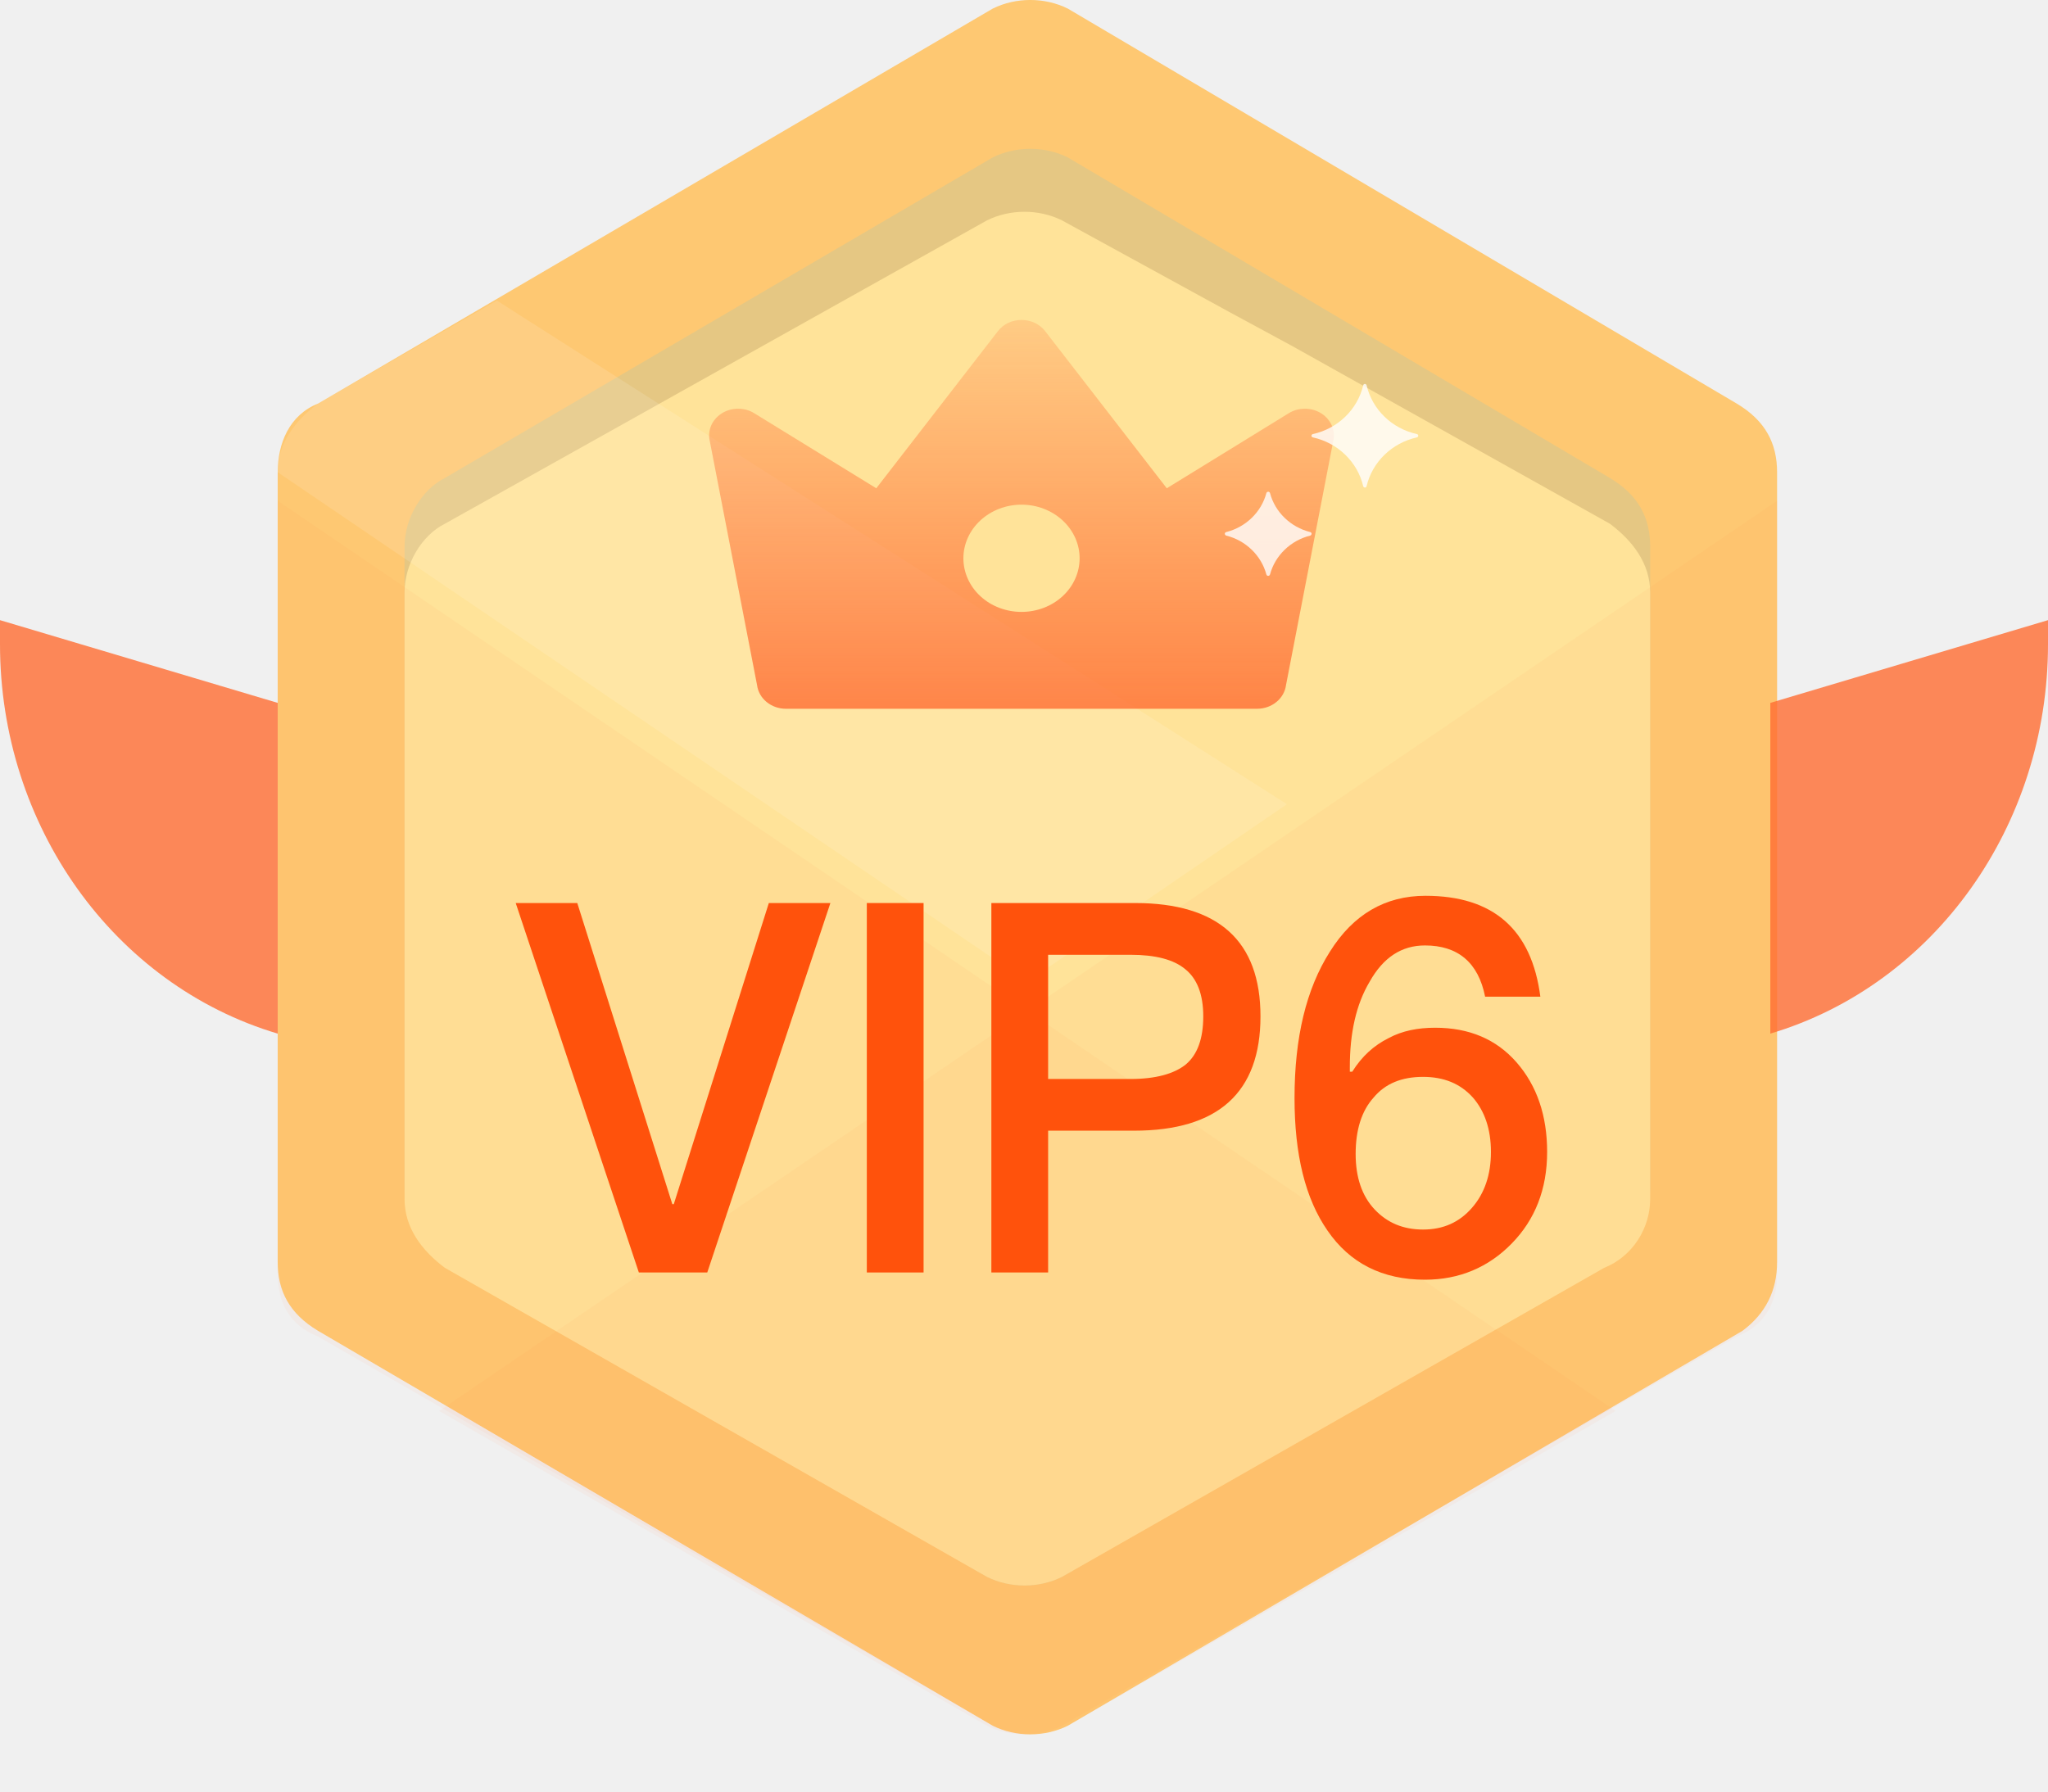
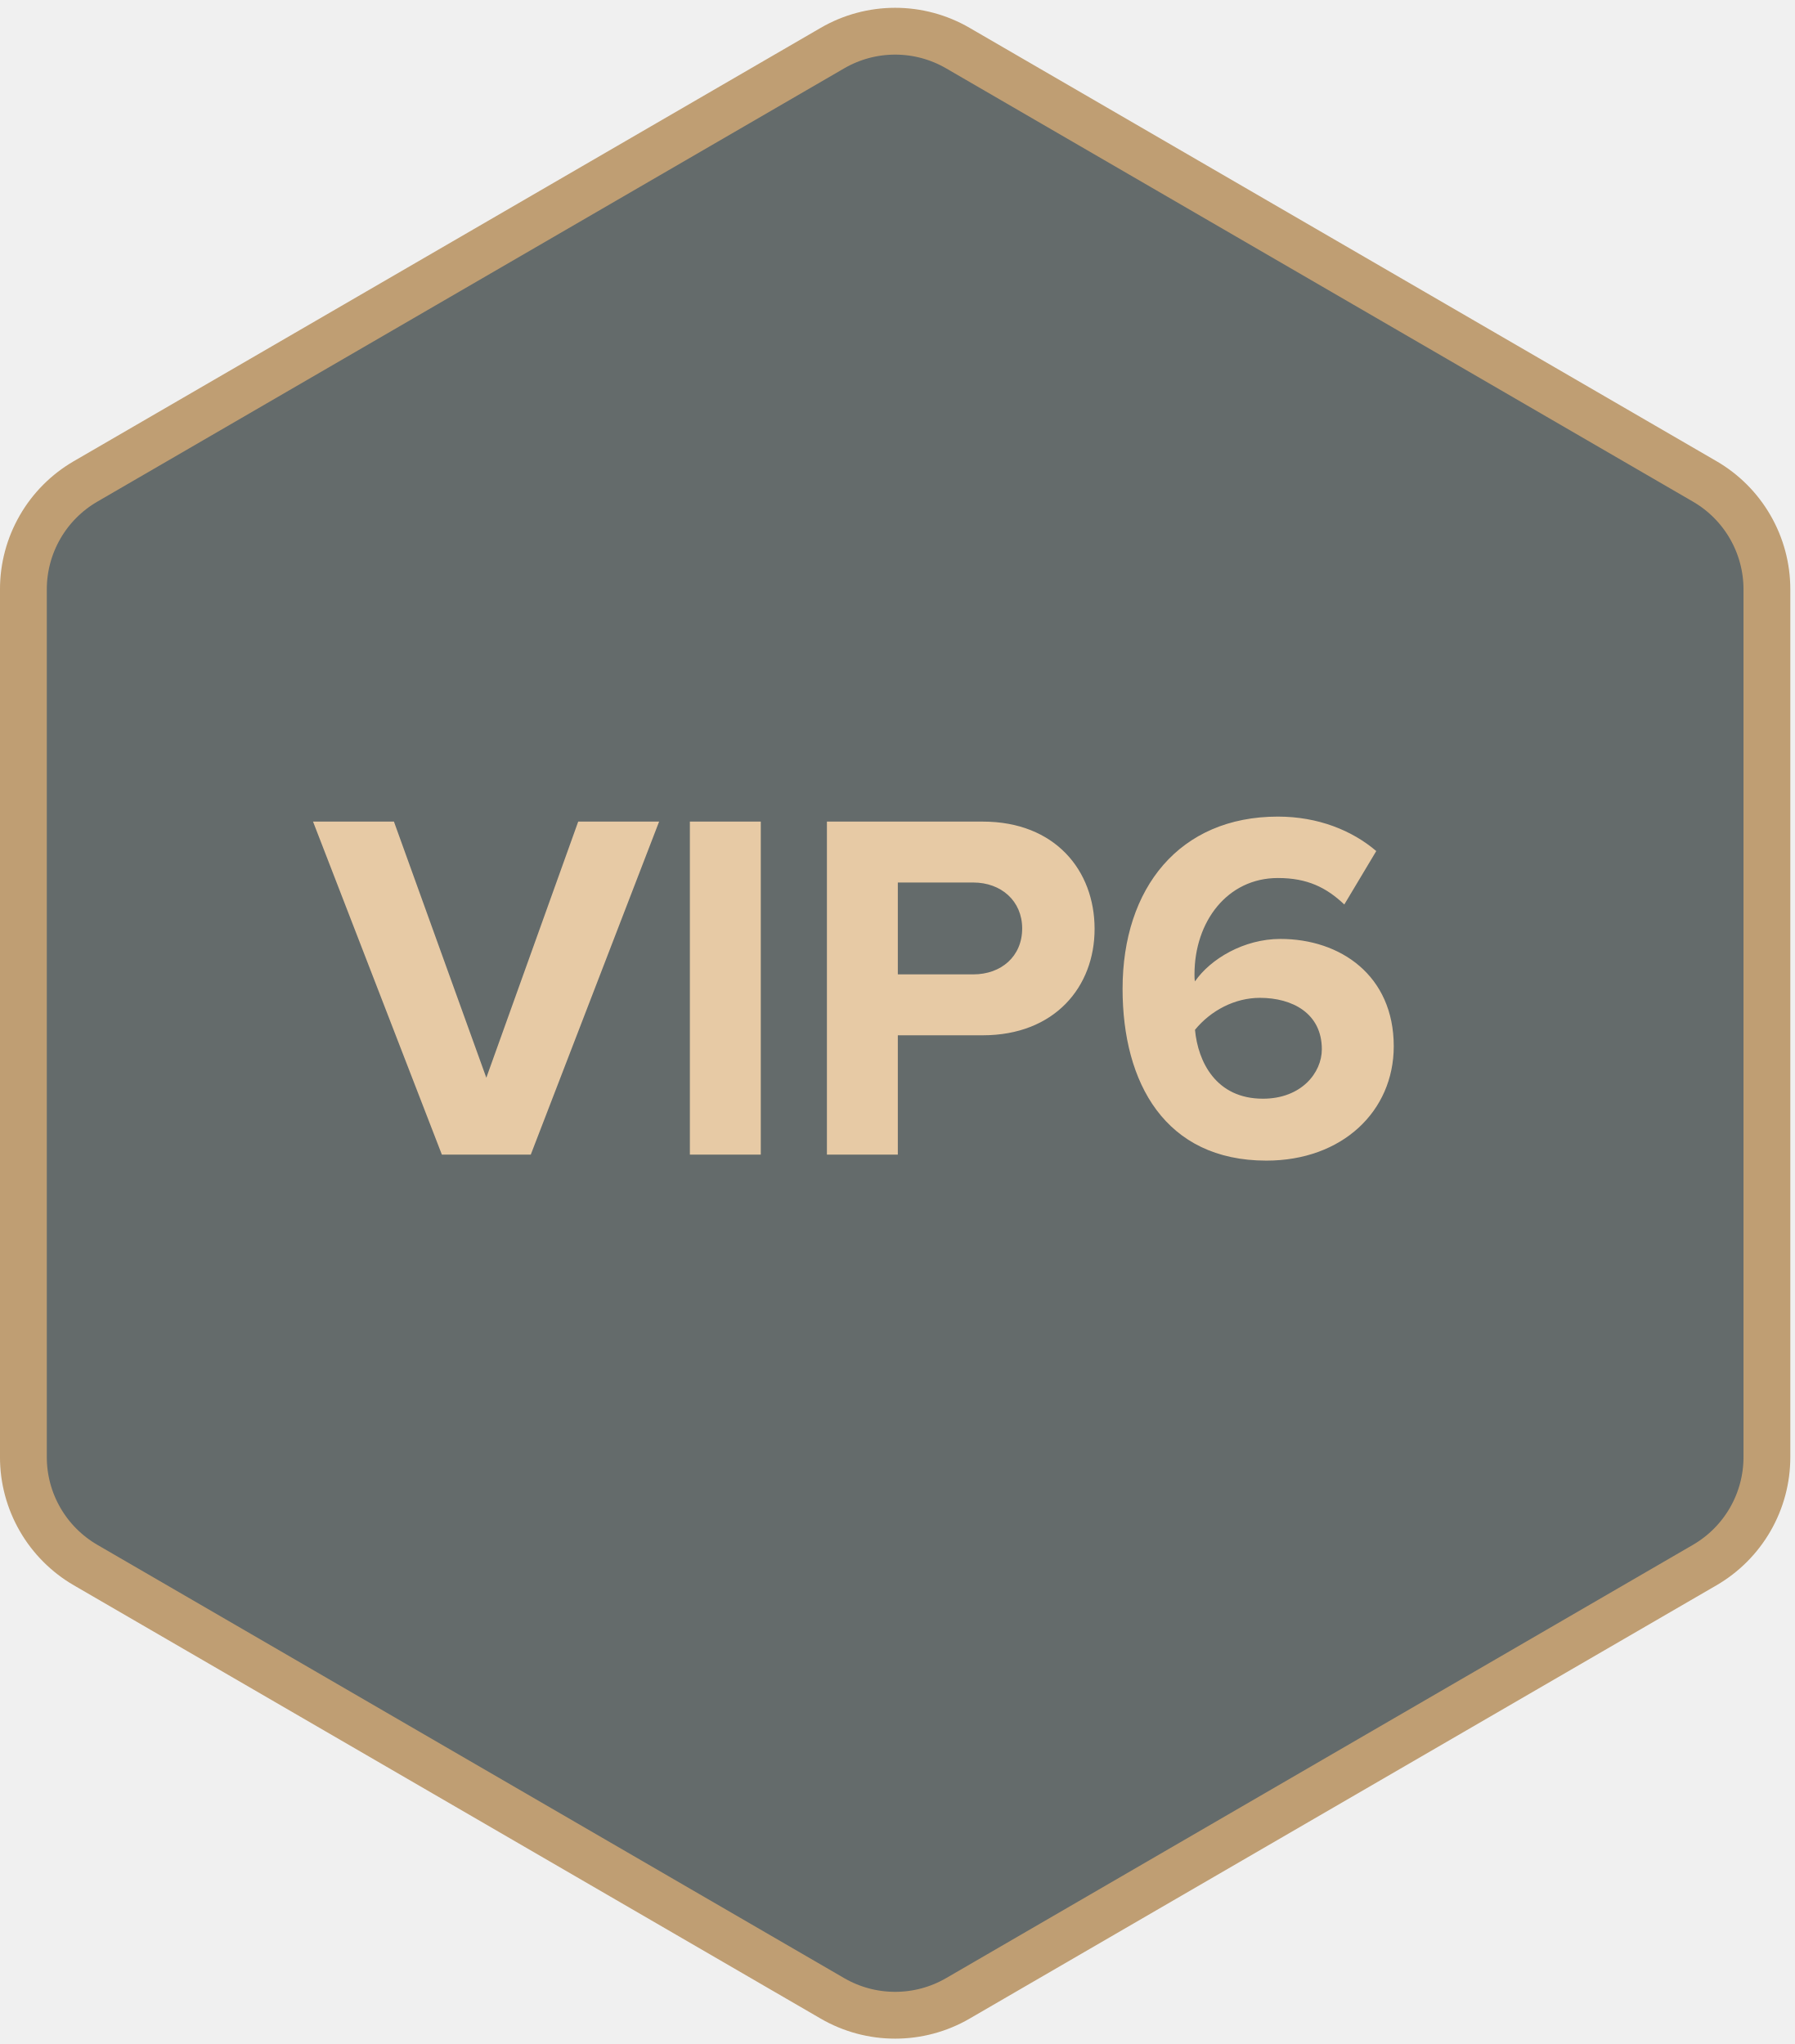
- <svg xmlns="http://www.w3.org/2000/svg" width="32" height="28" viewBox="0 0 32 28" fill="none">
-   <path d="M27.767 19.725V7.38C27.767 6.933 27.587 6.575 27.136 6.307L16.684 0.134C16.323 -0.045 15.873 -0.045 15.512 0.134L4.97 6.307C4.519 6.486 4.339 6.933 4.339 7.38V19.725C4.339 20.172 4.519 20.53 4.97 20.799L15.512 26.971C15.873 27.15 16.323 27.15 16.684 26.971L27.226 20.799C27.587 20.53 27.767 20.172 27.767 19.725Z" fill="#FEC872" />
-   <path d="M25.784 18.562V8.543C25.784 8.096 25.604 7.738 25.154 7.47L16.684 2.46C16.323 2.281 15.873 2.281 15.512 2.46L6.952 7.47C6.592 7.649 6.321 8.096 6.321 8.543V18.562C6.321 19.01 6.502 19.367 6.952 19.636L15.422 24.645C15.783 24.824 16.233 24.824 16.593 24.645L25.064 19.636C25.514 19.367 25.784 19.01 25.784 18.562Z" fill="#E5C783" />
-   <path d="M25.784 18.741V9.259C25.784 8.812 25.514 8.454 25.154 8.185L20.198 5.412L19.206 4.875L16.593 3.444C16.233 3.265 15.783 3.265 15.422 3.444L6.952 8.185C6.592 8.364 6.321 8.812 6.321 9.259V18.741C6.321 19.189 6.592 19.546 6.952 19.815L15.422 24.645C15.783 24.824 16.233 24.824 16.593 24.645L25.064 19.815C25.514 19.636 25.784 19.189 25.784 18.741Z" fill="#FFE399" />
-   <path opacity="0.05" d="M4.339 7.827V19.904C4.339 20.351 4.519 20.709 4.97 20.888L15.512 26.971C15.873 27.15 16.323 27.15 16.684 26.971L25.244 22.051L4.339 7.827Z" fill="#FF6D32" />
-   <path opacity="0.12" d="M7.763 4.697L4.97 6.307C4.609 6.575 4.339 6.933 4.339 7.38L16.053 15.342L20.108 12.569L7.763 4.697Z" fill="white" />
-   <path opacity="0.05" d="M27.767 7.827V19.904C27.767 20.351 27.587 20.709 27.136 20.888L16.594 26.971C16.233 27.15 15.783 27.15 15.422 26.971L6.862 22.051L27.767 7.827Z" fill="#FF6D32" />
-   <path d="M11.785 6.458L13.692 7.631L15.592 5.176C15.634 5.121 15.689 5.077 15.753 5.046C15.818 5.016 15.889 5 15.961 5C16.033 5 16.105 5.016 16.169 5.046C16.233 5.077 16.289 5.121 16.331 5.176L18.231 7.631L20.137 6.458C20.209 6.413 20.294 6.389 20.38 6.388C20.467 6.386 20.552 6.408 20.626 6.449C20.7 6.491 20.759 6.552 20.797 6.624C20.835 6.696 20.85 6.776 20.839 6.856L20.094 10.707C20.081 10.809 20.027 10.903 19.944 10.971C19.861 11.039 19.754 11.077 19.643 11.077H12.279C12.168 11.077 12.061 11.039 11.978 10.971C11.895 10.903 11.842 10.809 11.829 10.707L11.083 6.855C11.073 6.776 11.088 6.695 11.125 6.623C11.163 6.552 11.223 6.491 11.296 6.449C11.37 6.407 11.456 6.386 11.542 6.388C11.629 6.389 11.713 6.413 11.785 6.458ZM15.961 9.563C16.202 9.563 16.433 9.475 16.603 9.318C16.773 9.161 16.869 8.948 16.869 8.725C16.869 8.503 16.773 8.29 16.603 8.133C16.433 7.976 16.202 7.887 15.961 7.887C15.72 7.887 15.489 7.976 15.319 8.133C15.149 8.29 15.053 8.503 15.053 8.725C15.053 8.948 15.149 9.161 15.319 9.318C15.489 9.475 15.72 9.563 15.961 9.563Z" fill="url(#paint0_linear_8460_23032)" />
-   <path opacity="0.8" d="M22.139 6.784C21.748 6.698 21.442 6.4 21.353 6.022C21.345 5.993 21.307 5.993 21.3 6.022C21.211 6.4 20.904 6.698 20.514 6.784C20.484 6.792 20.484 6.828 20.514 6.836C20.905 6.922 21.211 7.22 21.3 7.598C21.308 7.627 21.346 7.627 21.353 7.598C21.442 7.22 21.749 6.922 22.139 6.836C22.167 6.828 22.167 6.79 22.139 6.784ZM20.471 8.315C20.165 8.238 19.923 8.004 19.844 7.707C19.836 7.678 19.796 7.678 19.787 7.707C19.708 8.004 19.466 8.238 19.161 8.315C19.13 8.322 19.13 8.361 19.161 8.371C19.466 8.447 19.708 8.682 19.787 8.978C19.795 9.007 19.835 9.007 19.844 8.978C19.923 8.682 20.165 8.447 20.471 8.371C20.501 8.361 20.501 8.322 20.471 8.315Z" fill="white" />
-   <path d="M8.058 14.113H9.02L10.505 18.819H10.528L12.013 14.113H12.975L11.051 19.887H9.982L8.058 14.113Z" fill="#FF520C" />
-   <path d="M13.544 14.113H14.431V19.887H13.544V14.113Z" fill="#FF520C" />
-   <path d="M15.49 14.113H17.733C19.036 14.113 19.695 14.704 19.695 15.884C19.695 17.073 19.036 17.671 17.718 17.671H16.377V19.887H15.49V14.113ZM16.377 14.922V16.863H17.665C18.058 16.863 18.346 16.782 18.528 16.636C18.71 16.483 18.801 16.232 18.801 15.884C18.801 15.536 18.702 15.294 18.521 15.148C18.339 14.995 18.051 14.922 17.665 14.922H16.377Z" fill="#FF520C" />
-   <path d="M22.273 14C23.333 14 23.932 14.526 24.068 15.577H23.205C23.099 15.043 22.78 14.776 22.265 14.776C21.901 14.776 21.614 14.962 21.401 15.342C21.189 15.698 21.091 16.143 21.091 16.677V16.749H21.129C21.28 16.507 21.47 16.337 21.697 16.224C21.909 16.11 22.152 16.062 22.424 16.062C22.955 16.062 23.379 16.24 23.697 16.604C24.015 16.968 24.174 17.437 24.174 18.003C24.174 18.585 23.985 19.062 23.621 19.434C23.258 19.806 22.803 20 22.265 20C21.599 20 21.091 19.741 20.742 19.232C20.394 18.73 20.227 18.043 20.227 17.162C20.227 16.216 20.409 15.456 20.78 14.873C21.144 14.291 21.644 14 22.273 14ZM22.235 16.83C21.901 16.83 21.644 16.935 21.462 17.154C21.273 17.364 21.182 17.663 21.182 18.035C21.182 18.399 21.28 18.69 21.477 18.9C21.674 19.11 21.924 19.216 22.235 19.216C22.553 19.216 22.803 19.102 23 18.876C23.197 18.65 23.296 18.358 23.296 18.003C23.296 17.647 23.197 17.364 23.015 17.154C22.818 16.935 22.561 16.83 22.235 16.83Z" fill="#FF520C" />
-   <path opacity="0.8" d="M0 9.692L4.339 10.985V16.154C1.774 15.39 0 12.902 0 10.069V9.692Z" fill="#FF6D32" />
-   <path opacity="0.8" d="M32 9.692L27.661 10.985V16.154C30.227 15.39 32 12.902 32 10.069V9.692Z" fill="#FF6D32" />
-   <defs>
-     <linearGradient id="paint0_linear_8460_23032" x1="15.961" y1="5" x2="15.961" y2="13.077" gradientUnits="userSpaceOnUse">
-       <stop stop-color="#FF6D32" stop-opacity="0.2" />
-       <stop offset="1" stop-color="#FF6D32" />
-     </linearGradient>
-   </defs>
+ <svg xmlns="http://www.w3.org/2000/svg" width="115" height="131" viewBox="0 0 115 131" fill="none">
+   <path d="M113.218 93.386C113.218 94.787 112.85 96.164 112.15 97.378C111.451 98.592 110.445 99.601 109.233 100.305L61.374 128.077C60.154 128.785 58.769 129.157 57.358 129.157C55.948 129.157 54.563 128.785 53.343 128.077L5.484 100.305C4.272 99.601 3.266 98.592 2.567 97.378C1.867 96.164 1.499 94.787 1.499 93.386V37.772C1.499 36.37 1.867 34.994 2.567 33.779C3.266 32.565 4.272 31.556 5.484 30.853L53.343 3.081C54.563 2.373 55.948 2 57.358 2C58.769 2 60.154 2.373 61.374 3.081L109.233 30.853C110.445 31.556 111.451 32.565 112.15 33.779C112.85 34.994 113.218 36.37 113.218 37.772V93.386Z" fill="#646B6B" stroke="#BF9E73" stroke-width="3" />
+   <path d="M28.314 74L20.058 52.656H25.242L31.162 69.072L37.05 52.656H42.234L34.01 74H28.314ZM44.205 74V52.656H48.749V74H44.205ZM52.986 74V52.656H62.97C67.61 52.656 70.138 55.792 70.138 59.536C70.138 63.248 67.578 66.352 62.97 66.352H57.53V74H52.986ZM65.498 59.504C65.498 57.744 64.154 56.56 62.362 56.56H57.53V62.448H62.362C64.154 62.448 65.498 61.296 65.498 59.504ZM71.931 63.376C71.931 56.912 75.579 52.336 81.883 52.336C84.475 52.336 86.651 53.232 88.187 54.544L86.139 57.968C84.987 56.88 83.771 56.272 81.883 56.272C78.651 56.272 76.539 59.056 76.539 62.448C76.539 62.608 76.539 62.768 76.571 62.896C77.563 61.456 79.707 60.176 82.043 60.176C85.883 60.176 89.307 62.512 89.307 67.056C89.307 71.216 86.011 74.384 81.147 74.384C74.651 74.384 71.931 69.392 71.931 63.376ZM84.699 67.248C84.699 64.944 82.811 63.952 80.731 63.952C79.131 63.952 77.595 64.752 76.571 66C76.763 68.048 77.915 70.416 80.923 70.416C83.387 70.416 84.699 68.752 84.699 67.248Z" fill="#E7CAA5" />
</svg>
